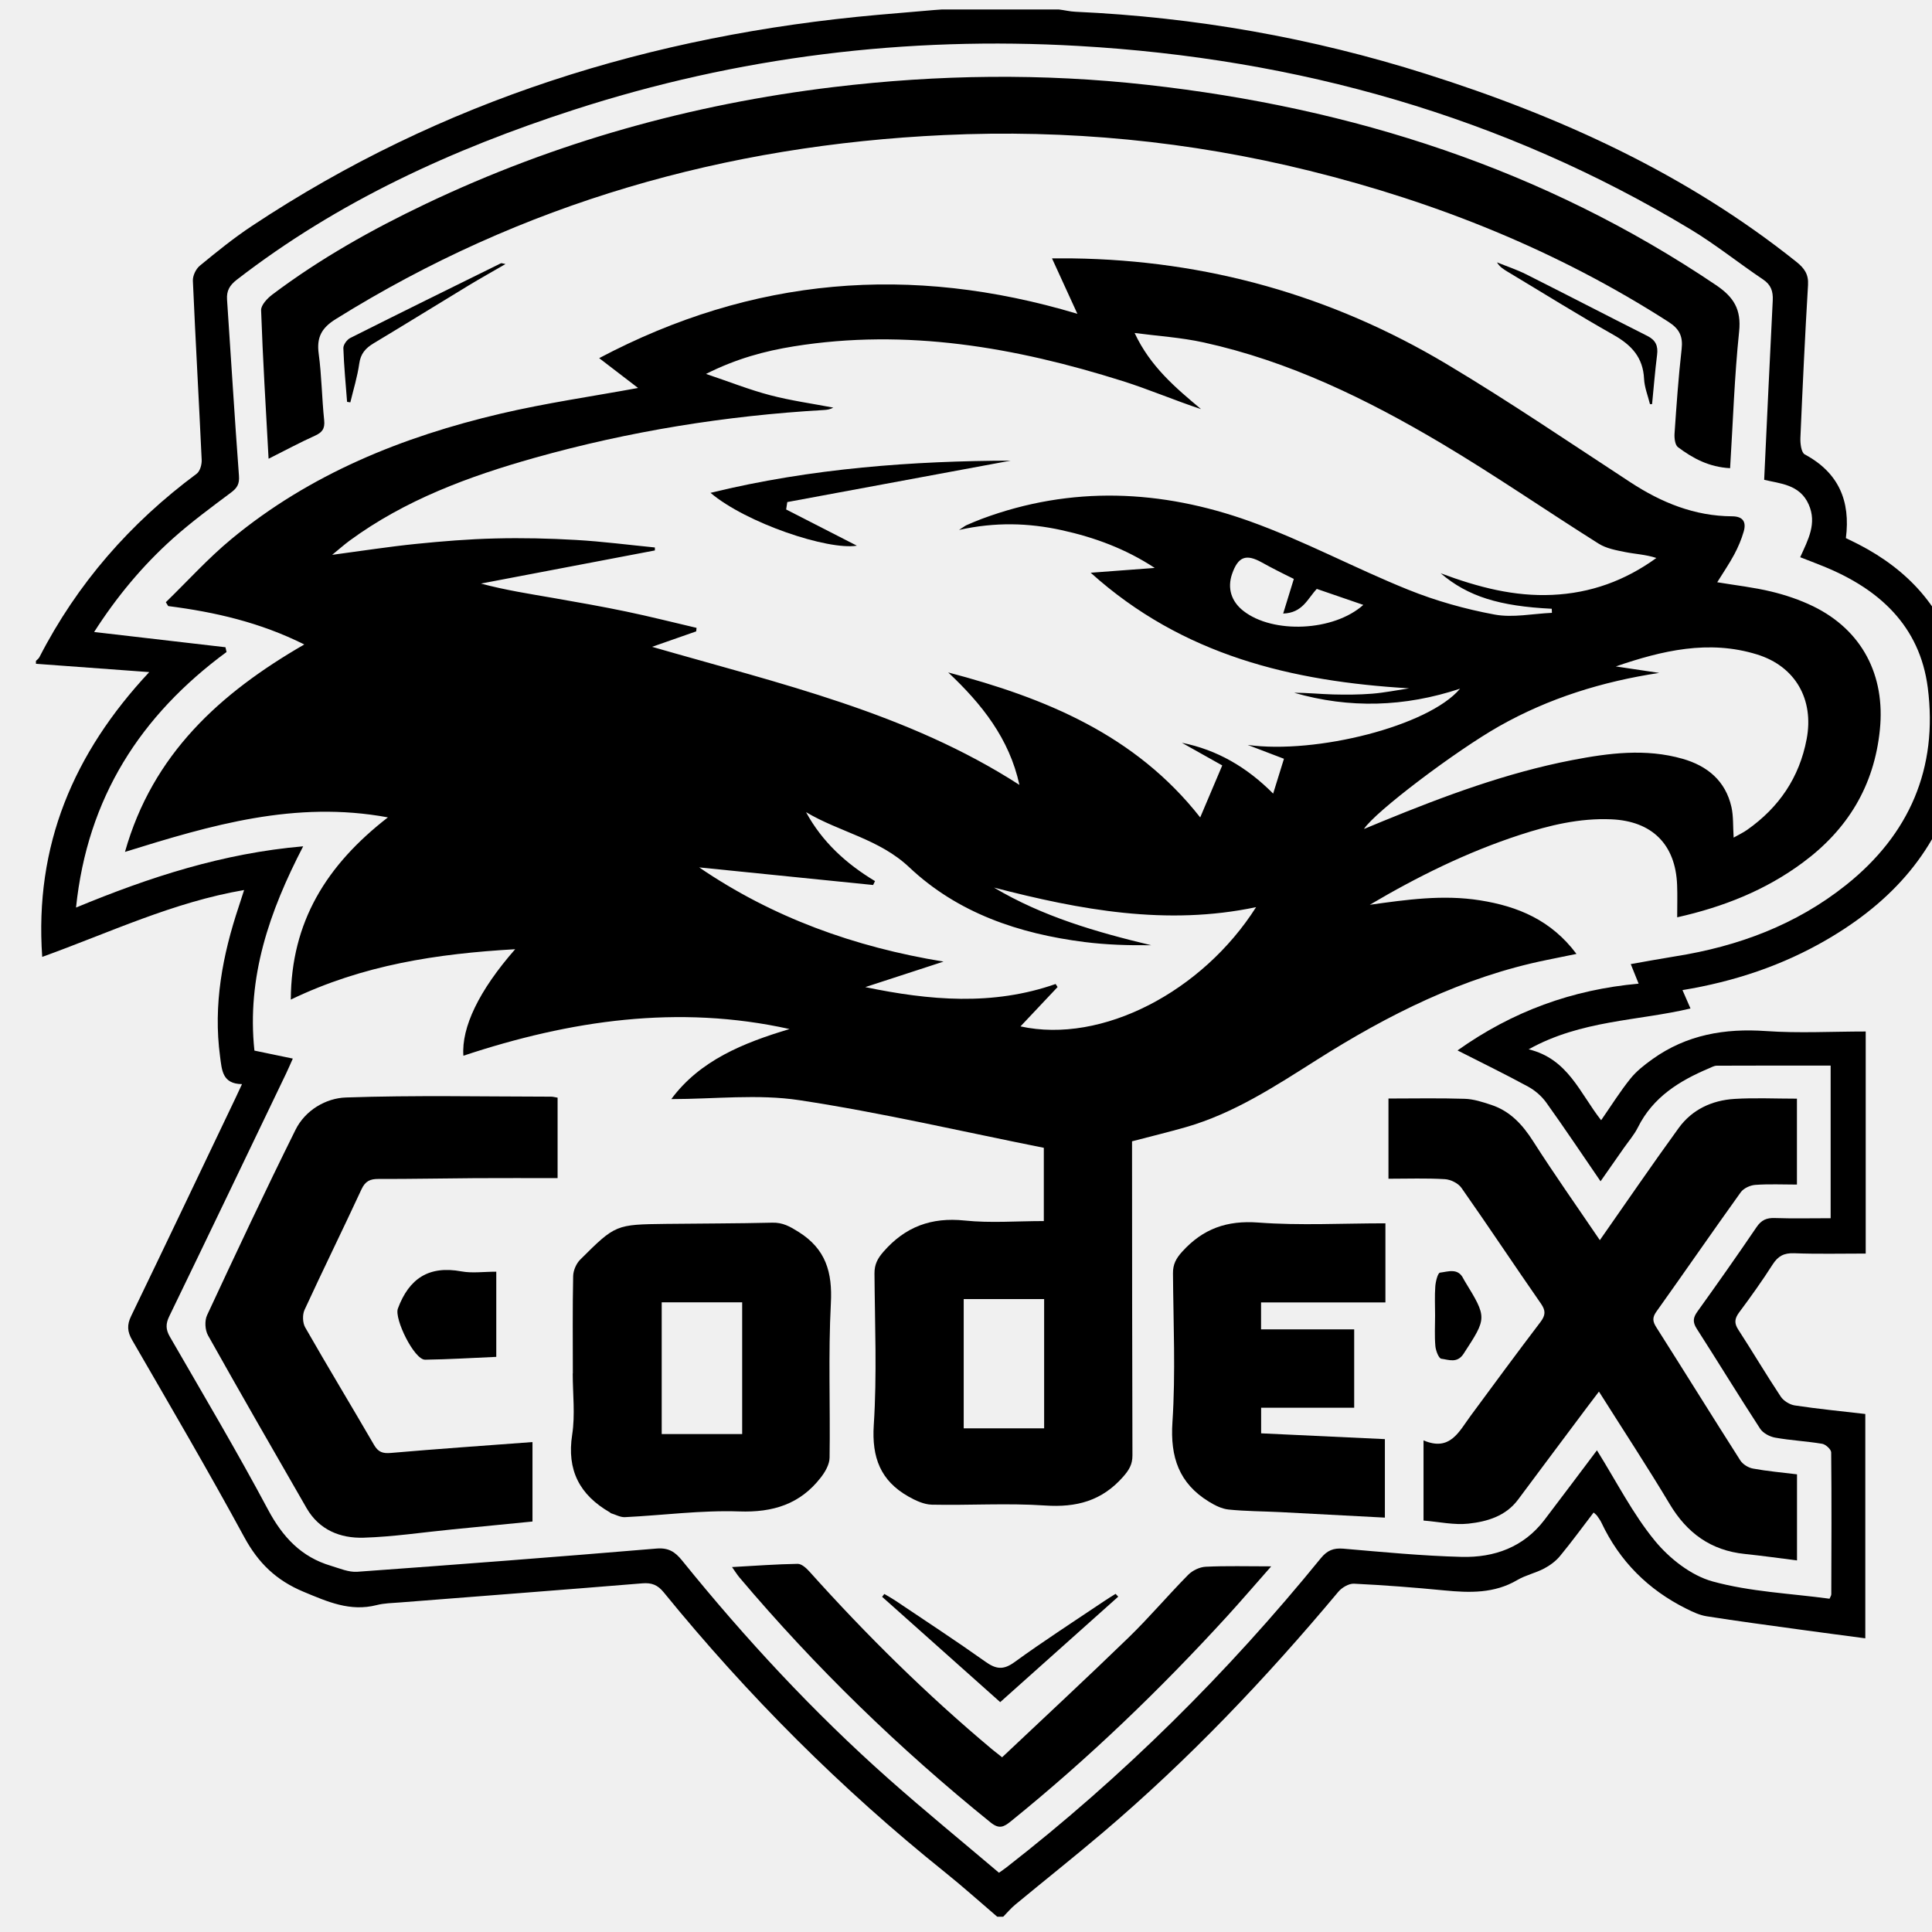
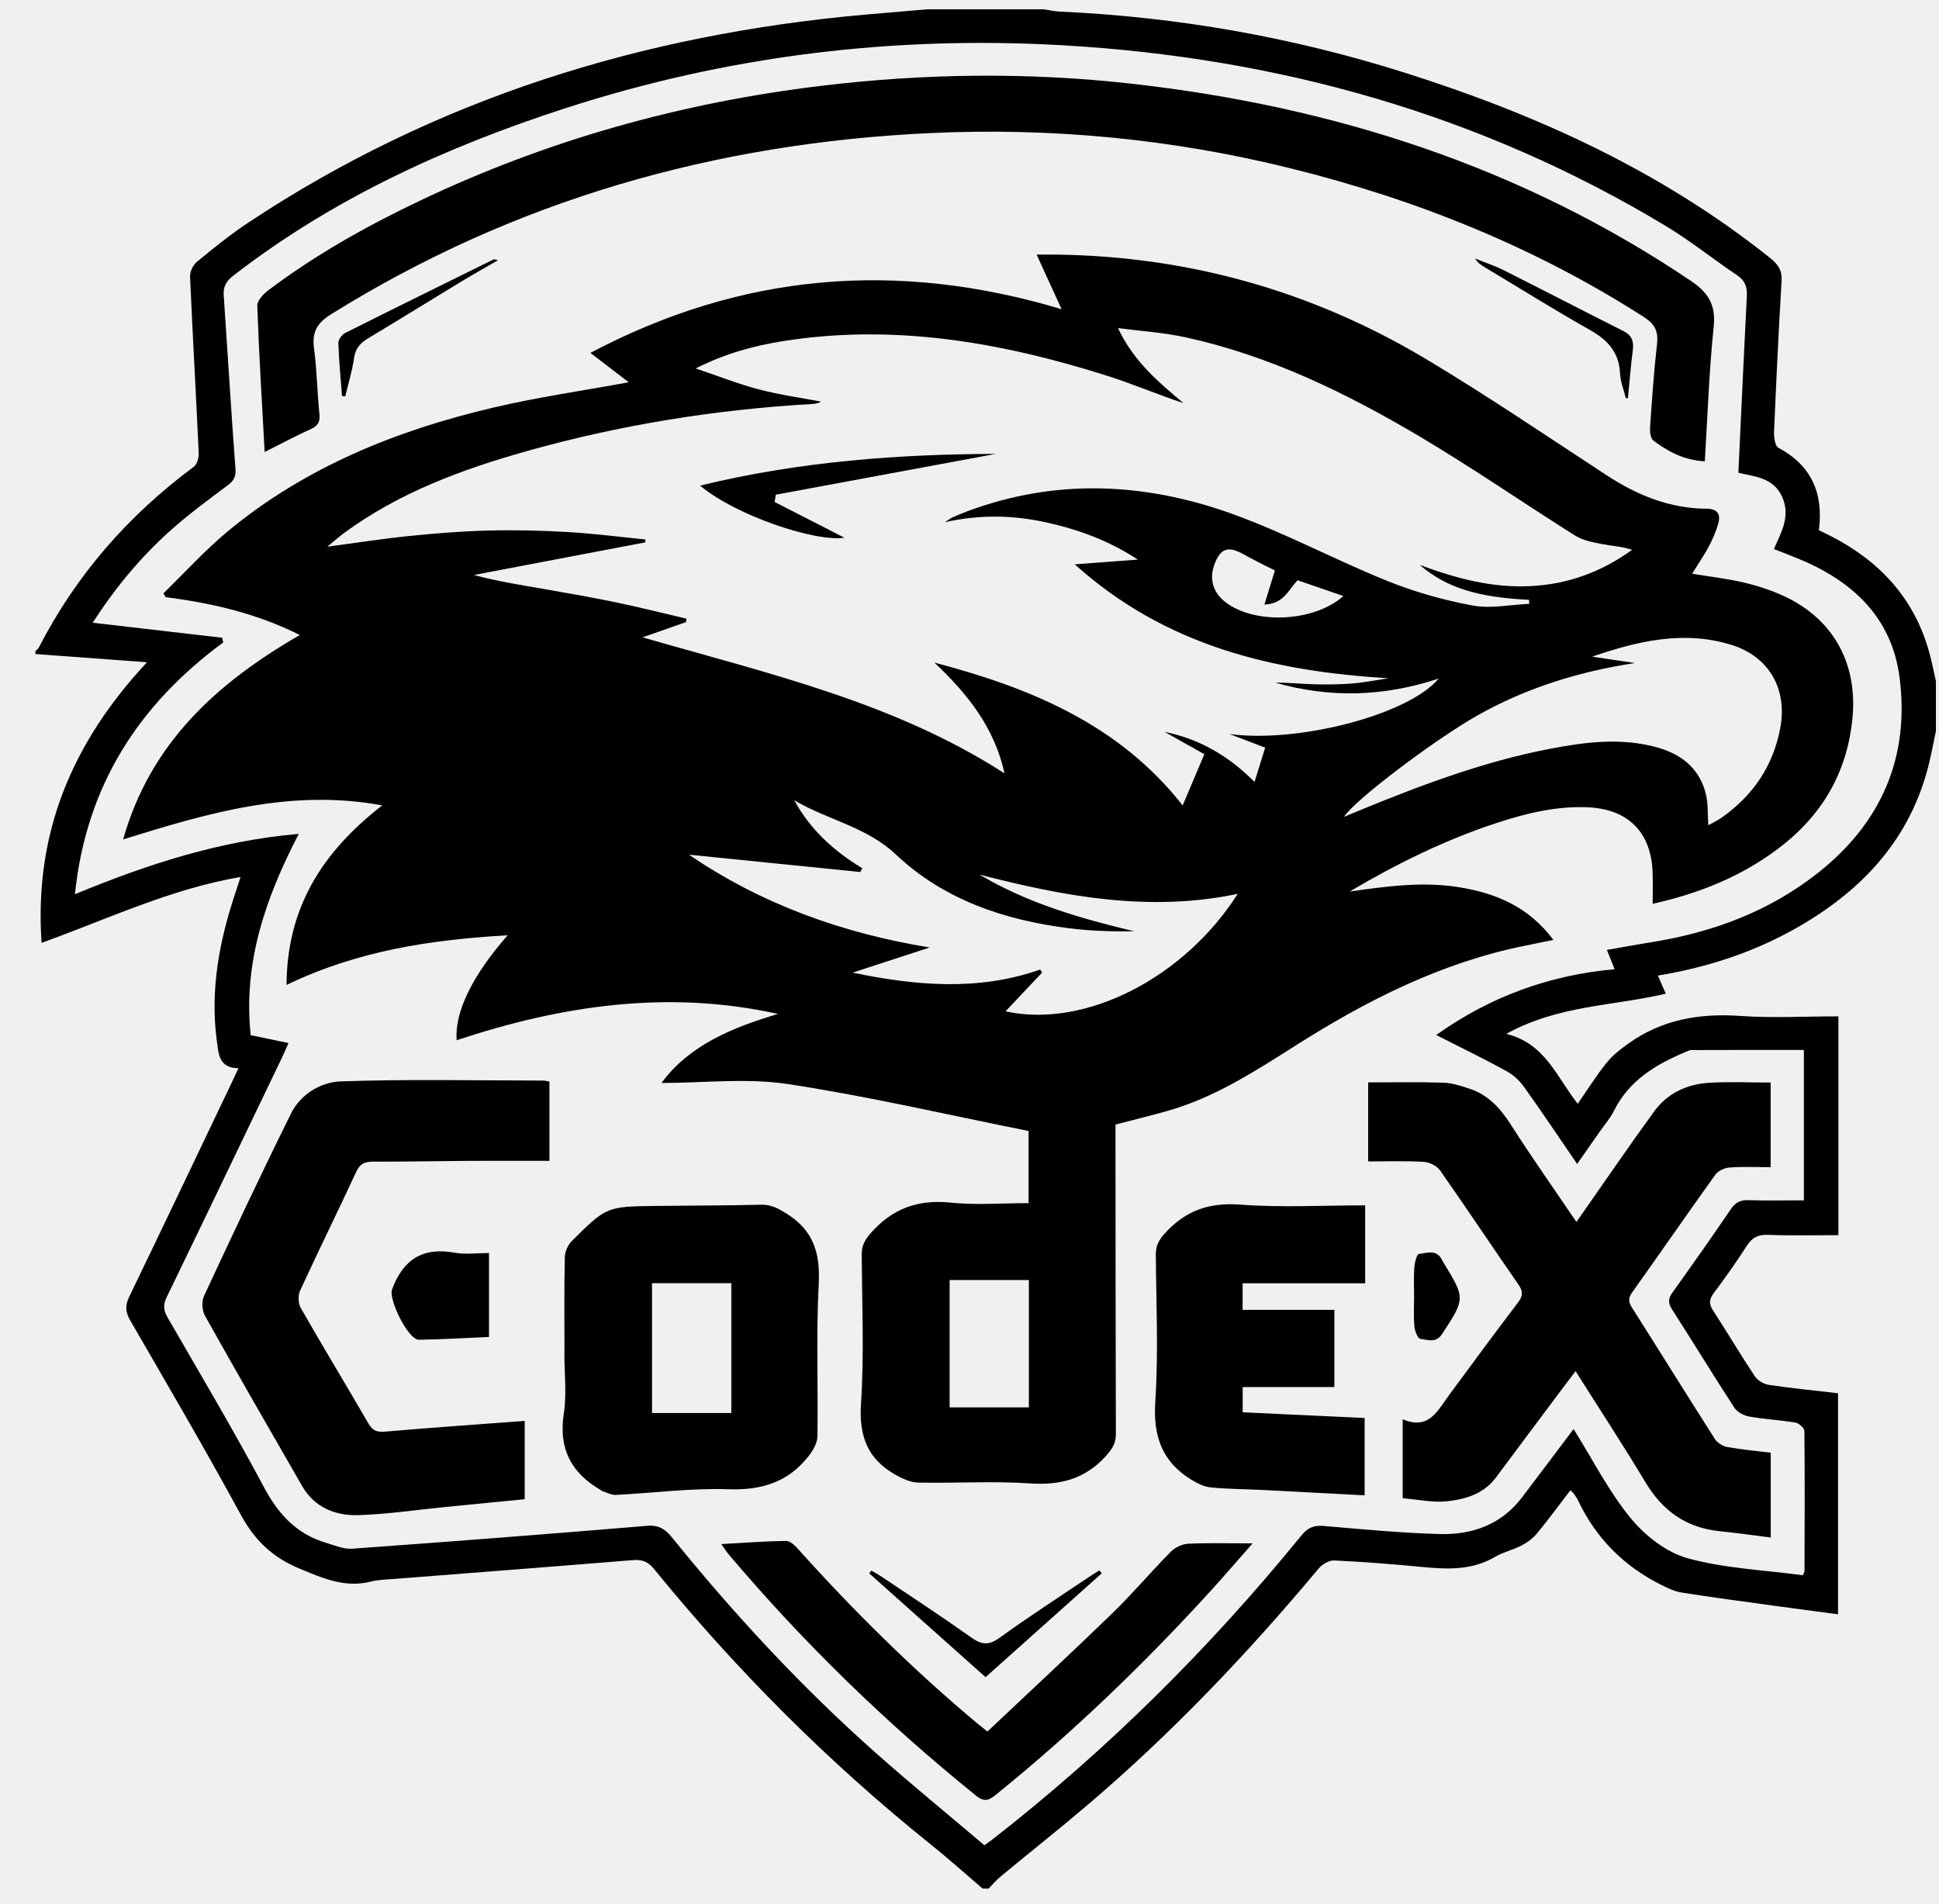
- <svg xmlns="http://www.w3.org/2000/svg" xmlns:xlink="http://www.w3.org/1999/xlink" width="54px" height="54px" viewBox="0 0 54 54" version="1.1">
+ <svg xmlns="http://www.w3.org/2000/svg" xmlns:xlink="http://www.w3.org/1999/xlink" width="55px" height="54px" viewBox="0 0 55 54" version="1.1">
  <defs>
    <polygon id="path-1" points="0 53.529 53.914 53.529 53.914 0.213 0 0.213" />
    <polygon id="path-3" points="0 55.578 53.914 55.578 53.914 2.262 0 2.262" />
  </defs>
  <g id="Group-3" transform="translate(1, 0.049593)">
    <mask id="mask-2" fill="white">
      <use xlink:href="#path-1" />
    </mask>
    <g id="Clip-2" />
    <path d="M50.167,34 L50.167,29.734 C49.088,29.734 48.036,29.732 46.984,29.737 C46.911,29.737 46.836,29.781 46.765,29.811 C45.937,30.161 45.201,30.616 44.781,31.459 C44.678,31.666 44.521,31.846 44.387,32.037 C44.177,32.338 43.966,32.639 43.736,32.968 C43.207,32.197 42.725,31.474 42.219,30.768 C42.09,30.588 41.903,30.426 41.707,30.32 C41.071,29.973 40.419,29.657 39.738,29.31 C41.272,28.22 42.939,27.611 44.8,27.444 C44.715,27.233 44.655,27.084 44.58,26.897 C45.02,26.82 45.426,26.744 45.834,26.679 C47.584,26.401 49.203,25.798 50.596,24.688 C52.371,23.274 53.171,21.418 52.882,19.171 C52.659,17.441 51.52,16.409 49.962,15.778 C49.751,15.692 49.537,15.611 49.316,15.525 C49.539,15.031 49.789,14.582 49.553,14.049 C49.302,13.484 48.746,13.469 48.309,13.361 C48.389,11.657 48.465,10.002 48.549,8.346 C48.561,8.093 48.501,7.91 48.275,7.759 C47.595,7.303 46.955,6.786 46.256,6.364 C40.998,3.194 35.256,1.586 29.149,1.235 C24.337,0.958 19.619,1.534 15.029,3.023 C11.648,4.119 8.445,5.58 5.616,7.771 C5.42,7.923 5.329,8.077 5.346,8.324 C5.458,9.965 5.556,11.607 5.679,13.248 C5.696,13.478 5.629,13.59 5.455,13.719 C4.904,14.131 4.348,14.541 3.836,14.998 C2.983,15.761 2.257,16.637 1.631,17.615 C2.877,17.759 4.09,17.9 5.302,18.041 C5.312,18.086 5.322,18.13 5.332,18.174 C2.928,19.945 1.443,22.245 1.125,25.317 C3.187,24.463 5.23,23.799 7.474,23.605 C6.527,25.431 5.894,27.261 6.111,29.315 C6.46,29.388 6.808,29.46 7.184,29.538 C7.113,29.697 7.059,29.825 6.999,29.95 C5.911,32.216 4.826,34.482 3.73,36.743 C3.628,36.954 3.631,37.111 3.748,37.313 C4.674,38.918 5.621,40.513 6.493,42.148 C6.9,42.91 7.418,43.469 8.25,43.715 C8.491,43.787 8.745,43.899 8.985,43.882 C11.775,43.681 14.564,43.467 17.351,43.233 C17.69,43.205 17.871,43.328 18.064,43.566 C19.831,45.751 21.738,47.809 23.843,49.676 C24.851,50.57 25.895,51.423 26.922,52.294 C27.023,52.222 27.076,52.187 27.126,52.148 C30.393,49.605 33.309,46.708 35.918,43.502 C36.095,43.286 36.268,43.213 36.546,43.236 C37.648,43.331 38.751,43.438 39.856,43.466 C40.764,43.488 41.583,43.197 42.163,42.438 C42.649,41.802 43.127,41.16 43.635,40.487 C44.185,41.367 44.635,42.261 45.255,43.016 C45.662,43.511 46.265,43.986 46.868,44.152 C47.922,44.442 49.043,44.487 50.136,44.635 C50.157,44.584 50.184,44.548 50.185,44.513 C50.189,43.191 50.196,41.867 50.182,40.545 C50.181,40.461 50.029,40.322 49.931,40.305 C49.496,40.232 49.052,40.211 48.617,40.133 C48.464,40.106 48.276,40.007 48.195,39.881 C47.594,38.958 47.02,38.016 46.425,37.089 C46.306,36.904 46.32,36.78 46.444,36.608 C47.004,35.828 47.557,35.043 48.096,34.249 C48.23,34.051 48.376,33.986 48.609,33.995 C49.114,34.012 49.619,34 50.167,34 L50.167,34 Z M53.914,20.683 C53.847,20.996 53.789,21.312 53.713,21.623 C53.201,23.706 51.88,25.154 50.067,26.21 C48.82,26.937 47.471,27.386 46.026,27.624 C46.101,27.796 46.167,27.948 46.25,28.138 C44.768,28.489 43.199,28.46 41.726,29.279 C42.829,29.547 43.15,30.495 43.752,31.261 C44.036,30.852 44.281,30.459 44.569,30.101 C44.74,29.887 44.967,29.711 45.192,29.55 C46.142,28.872 47.206,28.688 48.361,28.769 C49.278,28.833 50.203,28.781 51.147,28.781 L51.147,34.988 C50.467,34.988 49.806,35.004 49.147,34.979 C48.863,34.969 48.697,35.057 48.546,35.293 C48.253,35.751 47.936,36.196 47.61,36.632 C47.483,36.804 47.466,36.931 47.586,37.115 C47.988,37.734 48.364,38.371 48.773,38.987 C48.852,39.106 49.024,39.212 49.167,39.233 C49.809,39.33 50.456,39.393 51.136,39.472 L51.136,45.742 C50.517,45.66 49.903,45.58 49.289,45.495 C48.426,45.376 47.563,45.262 46.703,45.126 C46.507,45.096 46.315,45.005 46.135,44.915 C45.067,44.384 44.268,43.587 43.759,42.506 C43.726,42.436 43.677,42.374 43.634,42.31 C43.619,42.289 43.596,42.275 43.542,42.226 C43.229,42.635 42.927,43.05 42.601,43.444 C42.484,43.586 42.321,43.705 42.157,43.792 C41.917,43.918 41.639,43.977 41.407,44.114 C40.764,44.492 40.078,44.471 39.373,44.403 C38.532,44.321 37.688,44.256 36.844,44.215 C36.7,44.208 36.505,44.324 36.406,44.442 C34.386,46.858 32.223,49.135 29.819,51.176 C29.017,51.857 28.192,52.511 27.381,53.182 C27.255,53.285 27.15,53.413 27.035,53.529 L26.879,53.529 C26.389,53.11 25.91,52.679 25.407,52.276 C22.507,49.949 19.895,47.335 17.55,44.455 C17.383,44.25 17.216,44.184 16.955,44.205 C14.7,44.39 12.443,44.562 10.187,44.739 C9.966,44.756 9.74,44.759 9.528,44.813 C8.783,45.003 8.153,44.719 7.482,44.44 C6.72,44.122 6.22,43.637 5.829,42.917 C4.822,41.062 3.753,39.239 2.696,37.41 C2.558,37.172 2.544,36.985 2.665,36.735 C3.645,34.707 4.612,32.673 5.583,30.64 C5.638,30.525 5.691,30.41 5.764,30.252 C5.211,30.246 5.202,29.859 5.151,29.481 C4.956,28.034 5.22,26.646 5.676,25.281 C5.721,25.147 5.763,25.013 5.823,24.827 C3.842,25.166 2.073,26.012 0.18,26.696 C-0.039,23.582 1.052,21.003 3.171,18.736 C2.066,18.655 1.033,18.579 -7.90243902e-05,18.503 L-7.90243902e-05,18.426 C0.034,18.391 0.079,18.362 0.1,18.321 C1.157,16.263 2.638,14.57 4.496,13.192 C4.59,13.123 4.643,12.934 4.637,12.805 C4.56,11.135 4.464,9.466 4.391,7.797 C4.385,7.658 4.475,7.468 4.584,7.378 C5.056,6.99 5.532,6.604 6.04,6.267 C11.342,2.749 17.223,0.929 23.531,0.366 C24.126,0.313 24.721,0.264 25.316,0.213 L28.598,0.213 C28.751,0.235 28.904,0.272 29.058,0.279 C32.4,0.43 35.668,1.006 38.853,2.015 C42.592,3.198 46.124,4.802 49.212,7.271 C49.432,7.447 49.553,7.616 49.535,7.915 C49.45,9.337 49.383,10.761 49.322,12.184 C49.315,12.343 49.345,12.598 49.443,12.651 C50.393,13.16 50.726,13.954 50.593,14.991 C50.717,15.051 50.834,15.107 50.949,15.166 C52.331,15.879 53.304,16.936 53.723,18.454 C53.798,18.727 53.851,19.006 53.914,19.282 L53.914,20.683 Z" id="Fill-1" mask="url(#mask-2)" />
  </g>
  <path class="inner" d="M36.163,16.181 C36.01,16.105 35.86,16.033 35.712,15.956 C35.562,15.88 35.414,15.801 35.266,15.719 C34.825,15.474 34.605,15.559 34.437,16.042 C34.3,16.438 34.413,16.809 34.753,17.075 C35.581,17.723 37.278,17.649 38.105,16.907 C37.657,16.753 37.225,16.604 36.805,16.46 C36.543,16.738 36.41,17.131 35.865,17.149 C35.974,16.797 36.061,16.511 36.163,16.181 L36.163,16.181 Z M26.936,39.922 L29.184,39.922 L29.184,36.31 L26.936,36.31 L26.936,39.922 Z M48.456,23.411 C48.601,23.328 48.727,23.271 48.837,23.192 C49.725,22.566 50.293,21.732 50.496,20.66 C50.707,19.551 50.184,18.624 49.109,18.292 C47.759,17.874 46.454,18.184 45.162,18.627 C45.566,18.688 45.97,18.748 46.375,18.808 C44.789,19.049 43.287,19.513 41.894,20.303 C40.685,20.989 38.423,22.696 38.123,23.171 C38.325,23.087 38.489,23.018 38.654,22.951 C40.372,22.248 42.109,21.6 43.939,21.246 C44.965,21.048 45.996,20.914 47.027,21.208 C47.724,21.407 48.228,21.825 48.394,22.555 C48.452,22.813 48.435,23.088 48.456,23.411 L48.456,23.411 Z M29.505,27.503 C29.523,27.531 29.542,27.559 29.56,27.588 C29.214,27.954 28.869,28.32 28.523,28.688 C30.805,29.188 33.614,27.71 35.108,25.355 C32.612,25.882 30.192,25.433 27.782,24.808 C29.147,25.621 30.644,26.052 32.175,26.419 C31.548,26.426 30.926,26.408 30.312,26.33 C28.482,26.098 26.771,25.522 25.413,24.24 C24.574,23.448 23.468,23.259 22.529,22.7 C22.982,23.533 23.653,24.144 24.457,24.627 C24.44,24.663 24.422,24.7 24.404,24.736 C22.783,24.572 21.161,24.408 19.542,24.244 C21.59,25.641 23.878,26.47 26.372,26.877 C25.643,27.115 24.914,27.352 24.185,27.59 C25.976,27.962 27.748,28.119 29.505,27.503 L29.505,27.503 Z M18.226,18.079 C21.805,19.112 25.366,19.921 28.493,21.938 C28.21,20.639 27.437,19.673 26.503,18.795 C29.215,19.509 31.733,20.538 33.546,22.847 C33.758,22.349 33.953,21.888 34.162,21.394 C33.772,21.175 33.403,20.968 33.034,20.761 C34.02,20.958 34.851,21.443 35.585,22.181 C35.703,21.8 35.8,21.489 35.887,21.208 C35.508,21.064 35.19,20.942 34.873,20.821 C36.78,21.085 39.93,20.295 40.809,19.249 C39.258,19.763 37.72,19.808 36.174,19.364 C36.536,19.361 36.897,19.4 37.258,19.41 C37.622,19.419 37.988,19.418 38.351,19.389 C38.698,19.361 39.041,19.291 39.386,19.239 C36.114,19.045 33.059,18.325 30.485,16.008 C31.154,15.958 31.714,15.916 32.275,15.874 C31.46,15.338 30.59,15.019 29.674,14.818 C28.75,14.615 27.821,14.587 26.805,14.812 C26.928,14.733 26.969,14.699 27.015,14.678 C27.157,14.616 27.301,14.555 27.447,14.5 C29.949,13.569 32.464,13.686 34.929,14.569 C36.439,15.11 37.865,15.88 39.356,16.481 C40.131,16.794 40.952,17.025 41.774,17.177 C42.287,17.272 42.841,17.152 43.377,17.129 C43.375,17.091 43.373,17.053 43.372,17.015 C41.91,16.943 41.03,16.674 40.267,16.023 C41.333,16.421 42.331,16.675 43.386,16.627 C44.456,16.579 45.416,16.233 46.296,15.596 C46.003,15.499 45.71,15.487 45.427,15.431 C45.173,15.38 44.897,15.33 44.684,15.196 C43.211,14.269 41.778,13.278 40.283,12.39 C38.201,11.155 36.03,10.095 33.642,9.571 C33.01,9.432 32.357,9.392 31.713,9.307 C32.151,10.246 32.859,10.84 33.57,11.435 C32.822,11.188 32.109,10.881 31.372,10.649 C28.379,9.706 25.338,9.175 22.191,9.68 C21.376,9.811 20.583,10.024 19.733,10.451 C20.397,10.675 20.952,10.896 21.526,11.046 C22.105,11.198 22.702,11.28 23.291,11.393 C23.202,11.443 23.116,11.455 23.029,11.46 C20.281,11.619 17.578,12.054 14.93,12.8 C13.098,13.317 11.323,13.973 9.769,15.113 C9.623,15.221 9.487,15.342 9.284,15.508 C10.131,15.395 10.874,15.279 11.621,15.203 C12.359,15.128 13.099,15.068 13.839,15.05 C14.593,15.031 15.35,15.048 16.103,15.092 C16.838,15.134 17.57,15.23 18.304,15.302 L18.304,15.385 C16.684,15.694 15.064,16.003 13.443,16.311 C14.12,16.493 14.797,16.598 15.473,16.715 C16.151,16.834 16.829,16.952 17.503,17.093 C18.162,17.23 18.814,17.396 19.469,17.549 C19.466,17.582 19.463,17.615 19.459,17.647 C19.077,17.781 18.695,17.915 18.226,18.079 L18.226,18.079 Z M30.113,8.771 C29.868,8.237 29.655,7.77 29.404,7.222 C29.626,7.222 29.799,7.22 29.972,7.222 C33.722,7.273 37.217,8.257 40.427,10.172 C42.177,11.216 43.865,12.366 45.572,13.481 C46.439,14.048 47.362,14.425 48.412,14.431 C48.721,14.432 48.813,14.592 48.738,14.854 C48.674,15.076 48.582,15.293 48.473,15.497 C48.334,15.757 48.165,16.002 47.997,16.274 C48.518,16.361 49.019,16.416 49.506,16.534 C49.906,16.63 50.307,16.766 50.677,16.945 C52.049,17.614 52.698,18.878 52.543,20.396 C52.384,21.967 51.642,23.184 50.387,24.111 C49.349,24.88 48.176,25.348 46.878,25.639 C46.878,25.322 46.887,25.03 46.876,24.739 C46.834,23.599 46.173,22.949 45.037,22.9 C44.149,22.862 43.307,23.066 42.476,23.337 C41.003,23.818 39.623,24.499 38.286,25.289 C39.311,25.146 40.329,25 41.364,25.164 C42.425,25.332 43.356,25.717 44.063,26.662 C43.749,26.726 43.49,26.779 43.23,26.832 C40.888,27.309 38.798,28.362 36.801,29.626 C35.637,30.362 34.486,31.12 33.142,31.505 C32.656,31.644 32.164,31.763 31.641,31.9 L31.641,32.274 C31.643,35.076 31.643,37.877 31.652,40.679 C31.653,40.932 31.557,41.089 31.389,41.279 C30.798,41.95 30.087,42.139 29.208,42.079 C28.158,42.008 27.099,42.078 26.045,42.056 C25.822,42.051 25.586,41.939 25.385,41.825 C24.612,41.385 24.364,40.739 24.422,39.834 C24.514,38.425 24.452,37.007 24.442,35.593 C24.441,35.343 24.525,35.178 24.693,34.986 C25.303,34.287 26.031,34.017 26.963,34.114 C27.683,34.189 28.417,34.129 29.175,34.129 L29.175,32.082 C26.9,31.628 24.637,31.099 22.346,30.751 C21.181,30.574 19.965,30.72 18.763,30.72 C19.559,29.642 20.772,29.149 22.068,28.762 C18.956,28.071 15.933,28.518 12.952,29.508 C12.895,28.715 13.386,27.687 14.399,26.531 C12.213,26.657 10.149,26.966 8.128,27.939 C8.138,25.764 9.124,24.179 10.842,22.846 C8.248,22.367 5.899,23.063 3.493,23.811 C4.266,21.078 6.145,19.376 8.505,18.013 C7.271,17.396 6.005,17.106 4.701,16.94 C4.679,16.904 4.657,16.868 4.635,16.832 C5.244,16.241 5.816,15.605 6.468,15.066 C8.666,13.247 11.246,12.207 13.993,11.562 C15.252,11.266 16.538,11.082 17.834,10.844 C17.5,10.588 17.147,10.317 16.747,10.01 C21.029,7.747 25.44,7.371 30.113,8.771 L30.113,8.771 Z" id="Fill-4" />
  <path d="M7.507,12.822 C7.429,11.387 7.345,10.03 7.298,8.672 C7.293,8.527 7.472,8.338 7.613,8.232 C8.945,7.229 10.394,6.416 11.898,5.699 C15.516,3.975 19.323,2.912 23.303,2.433 C26.223,2.082 29.145,2.045 32.066,2.371 C37.797,3.01 43.15,4.722 47.962,7.968 C48.457,8.302 48.674,8.646 48.609,9.266 C48.478,10.526 48.437,11.795 48.357,13.086 C47.765,13.055 47.313,12.809 46.899,12.498 C46.817,12.436 46.796,12.246 46.804,12.12 C46.858,11.331 46.913,10.542 47.002,9.757 C47.042,9.405 46.943,9.195 46.639,8.999 C43.538,7.008 40.168,5.656 36.599,4.773 C33.243,3.942 29.832,3.614 26.384,3.775 C20.286,4.059 14.586,5.675 9.384,8.919 C8.984,9.168 8.846,9.433 8.908,9.889 C8.991,10.504 8.996,11.13 9.061,11.748 C9.086,11.989 8.999,12.091 8.793,12.183 C8.392,12.363 8.004,12.573 7.507,12.822" id="Fill-6" />
  <path class="inner" d="M44.716,34.663 C45.472,33.584 46.181,32.545 46.92,31.528 C47.295,31.011 47.85,30.754 48.478,30.715 C49.047,30.68 49.619,30.708 50.225,30.708 L50.225,33.109 C49.831,33.109 49.444,33.09 49.061,33.118 C48.919,33.128 48.735,33.212 48.655,33.323 C47.861,34.429 47.088,35.551 46.297,36.66 C46.176,36.829 46.192,36.938 46.297,37.102 C47.082,38.338 47.854,39.584 48.642,40.819 C48.712,40.928 48.867,41.024 48.997,41.047 C49.392,41.12 49.795,41.155 50.227,41.208 L50.227,43.614 C49.736,43.552 49.254,43.484 48.769,43.434 C47.819,43.336 47.152,42.85 46.667,42.037 C46.043,40.994 45.374,39.977 44.691,38.895 C44.554,39.077 44.447,39.217 44.341,39.357 C43.704,40.209 43.065,41.061 42.43,41.915 C42.085,42.378 41.567,42.529 41.045,42.586 C40.641,42.63 40.222,42.535 39.788,42.5 L39.788,40.259 C40.53,40.578 40.779,40.013 41.104,39.573 C41.751,38.695 42.397,37.817 43.057,36.95 C43.197,36.765 43.208,36.636 43.072,36.44 C42.324,35.364 41.6,34.272 40.847,33.2 C40.757,33.071 40.545,32.967 40.383,32.958 C39.868,32.927 39.349,32.946 38.808,32.946 L38.808,30.704 C39.522,30.704 40.232,30.689 40.941,30.712 C41.19,30.72 41.442,30.802 41.682,30.882 C42.211,31.057 42.556,31.435 42.853,31.9 C43.438,32.816 44.066,33.705 44.716,34.663" id="Fill-8" />
  <path class="inner" d="M15.585,30.68 L15.585,32.929 C14.802,32.929 14.038,32.925 13.274,32.93 C12.376,32.935 11.478,32.955 10.58,32.952 C10.345,32.951 10.21,33.012 10.104,33.241 C9.582,34.368 9.032,35.482 8.512,36.611 C8.45,36.746 8.457,36.973 8.53,37.101 C9.16,38.204 9.819,39.29 10.456,40.388 C10.573,40.588 10.699,40.63 10.926,40.61 C12.234,40.497 13.544,40.406 14.883,40.306 L14.883,42.527 C14.138,42.6 13.392,42.673 12.646,42.747 C11.818,42.828 10.992,42.954 10.163,42.979 C9.51,42.999 8.92,42.762 8.568,42.151 C7.644,40.546 6.719,38.94 5.814,37.324 C5.73,37.174 5.716,36.916 5.787,36.762 C6.595,35.026 7.409,33.291 8.261,31.576 C8.533,31.029 9.111,30.693 9.67,30.675 C11.581,30.609 13.495,30.65 15.408,30.652 C15.458,30.652 15.508,30.668 15.585,30.68" id="Fill-10" />
  <mask id="mask-4" fill="white">
    <use xlink:href="#path-3" />
  </mask>
  <path class="inner" d="M18.495,40.083 L20.744,40.083 L20.744,36.4 L18.495,36.4 L18.495,40.083 Z M16.011,38.389 C16.011,37.481 16.001,36.574 16.02,35.667 C16.023,35.509 16.107,35.316 16.219,35.205 C17.205,34.223 17.209,34.226 18.618,34.208 C19.607,34.196 20.596,34.198 21.585,34.174 C21.877,34.166 22.079,34.281 22.32,34.432 C23.082,34.91 23.269,35.56 23.223,36.427 C23.148,37.862 23.209,39.304 23.187,40.742 C23.185,40.931 23.063,41.142 22.94,41.299 C22.364,42.041 21.608,42.278 20.66,42.245 C19.599,42.208 18.532,42.353 17.467,42.405 C17.339,42.411 17.207,42.335 17.076,42.295 C17.065,42.292 17.057,42.278 17.046,42.271 C16.201,41.784 15.838,41.093 15.993,40.097 C16.079,39.54 16.008,38.959 16.008,38.389 L16.011,38.389 Z" id="Fill-12" mask="url(#mask-4)" />
  <path class="inner" d="M38.723,34.192 L38.723,36.403 L35.247,36.403 L35.247,37.156 L37.85,37.156 L37.85,39.346 L35.249,39.346 L35.249,40.062 C36.403,40.116 37.543,40.17 38.708,40.224 L38.708,42.418 C37.724,42.366 36.752,42.313 35.782,42.264 C35.301,42.24 34.817,42.241 34.339,42.192 C34.149,42.173 33.955,42.074 33.787,41.971 C32.955,41.459 32.705,40.729 32.77,39.752 C32.861,38.37 32.795,36.978 32.785,35.59 C32.783,35.339 32.869,35.176 33.041,34.986 C33.622,34.344 34.291,34.104 35.175,34.171 C36.338,34.258 37.513,34.192 38.723,34.192" id="Fill-14" mask="url(#mask-4)" />
  <path d="M20.46,43.8 C21.111,43.764 21.703,43.719 22.295,43.71 C22.406,43.708 22.54,43.832 22.627,43.929 C24.217,45.702 25.908,47.371 27.736,48.9 C27.804,48.956 27.875,49.01 28.009,49.117 C29.194,47.998 30.383,46.896 31.547,45.767 C32.124,45.207 32.645,44.589 33.211,44.016 C33.33,43.895 33.531,43.799 33.699,43.791 C34.278,43.763 34.859,43.78 35.531,43.78 C35.082,44.288 34.697,44.738 34.299,45.174 C32.42,47.23 30.418,49.156 28.25,50.909 C28.057,51.065 27.927,51.131 27.691,50.941 C25.134,48.877 22.789,46.6 20.669,44.092 C20.606,44.018 20.555,43.933 20.46,43.8" id="Fill-15" mask="url(#mask-4)" />
  <path d="M13.871,35.544 L13.871,37.925 C13.199,37.954 12.541,37.995 11.882,38.004 C11.577,38.008 11.015,36.859 11.121,36.575 C11.433,35.733 11.989,35.367 12.899,35.536 C13.199,35.591 13.518,35.544 13.871,35.544" id="Fill-16" mask="url(#mask-4)" />
  <path d="M31.255,44.627 C30.174,45.594 29.092,46.56 27.956,47.575 C26.841,46.58 25.748,45.606 24.655,44.631 C24.676,44.605 24.697,44.578 24.717,44.552 C24.822,44.614 24.93,44.673 25.031,44.741 C25.87,45.305 26.717,45.859 27.541,46.444 C27.834,46.653 28.04,46.686 28.353,46.459 C29.171,45.865 30.022,45.317 30.861,44.752 C30.965,44.681 31.073,44.617 31.18,44.549 C31.205,44.575 31.23,44.601 31.255,44.627" id="Fill-17" mask="url(#mask-4)" />
  <path d="M40.111,36.769 C40.111,36.496 40.097,36.223 40.117,35.953 C40.127,35.817 40.187,35.579 40.248,35.571 C40.472,35.544 40.751,35.431 40.9,35.736 C40.912,35.759 40.924,35.782 40.938,35.804 C41.57,36.837 41.562,36.832 40.907,37.839 C40.729,38.112 40.492,38.004 40.285,37.977 C40.213,37.968 40.13,37.751 40.119,37.623 C40.094,37.34 40.111,37.054 40.111,36.769" id="Fill-18" mask="url(#mask-4)" />
  <path d="M9.701,11.232 C9.663,10.732 9.614,10.232 9.597,9.731 C9.594,9.636 9.698,9.492 9.791,9.446 C11.19,8.743 12.596,8.051 14,7.359 C14.018,7.35 14.049,7.366 14.129,7.38 C13.761,7.594 13.428,7.779 13.101,7.977 C12.214,8.515 11.332,9.062 10.442,9.596 C10.216,9.732 10.079,9.887 10.041,10.165 C9.99,10.529 9.878,10.886 9.792,11.246 C9.762,11.241 9.732,11.236 9.701,11.232" id="Fill-19" mask="url(#mask-4)" />
  <path d="M46.117,11.295 C46.059,11.06 45.963,10.825 45.952,10.588 C45.924,9.993 45.604,9.647 45.105,9.364 C44.101,8.797 43.122,8.185 42.132,7.591 C42.025,7.526 41.918,7.462 41.841,7.333 C42.112,7.443 42.392,7.535 42.652,7.665 C43.786,8.235 44.912,8.819 46.045,9.39 C46.278,9.507 46.348,9.669 46.316,9.918 C46.258,10.376 46.222,10.837 46.176,11.296 C46.156,11.296 46.136,11.295 46.117,11.295" id="Fill-20" mask="url(#mask-4)" />
  <path d="M28.248,12.875 C26.28,13.24 24.142,13.637 22.005,14.033 C21.994,14.102 21.984,14.171 21.973,14.24 C22.648,14.586 23.324,14.931 23.95,15.252 C23.141,15.384 20.859,14.622 19.859,13.775 C22.689,13.082 25.549,12.883 28.248,12.875" id="Fill-21" mask="url(#mask-4)" />
</svg>
